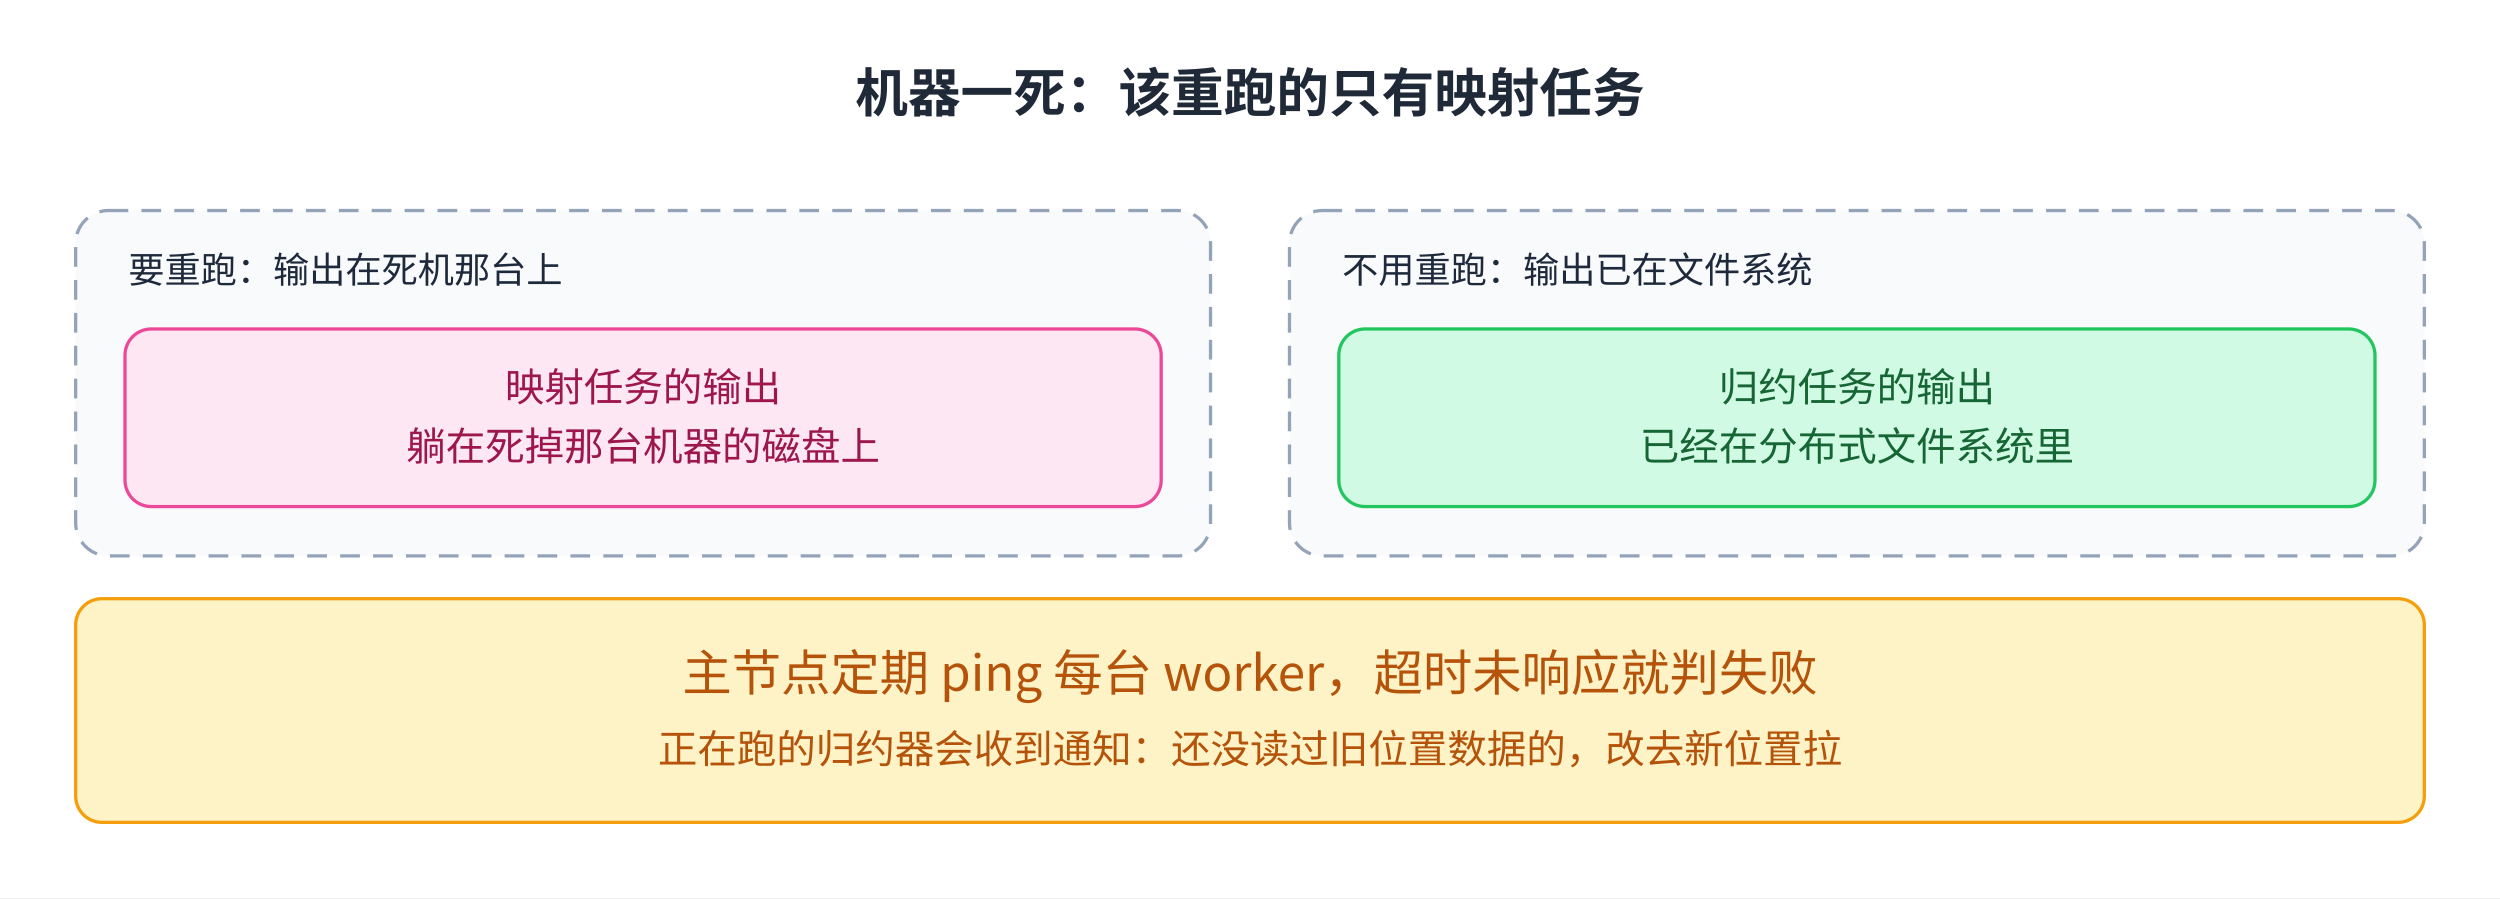
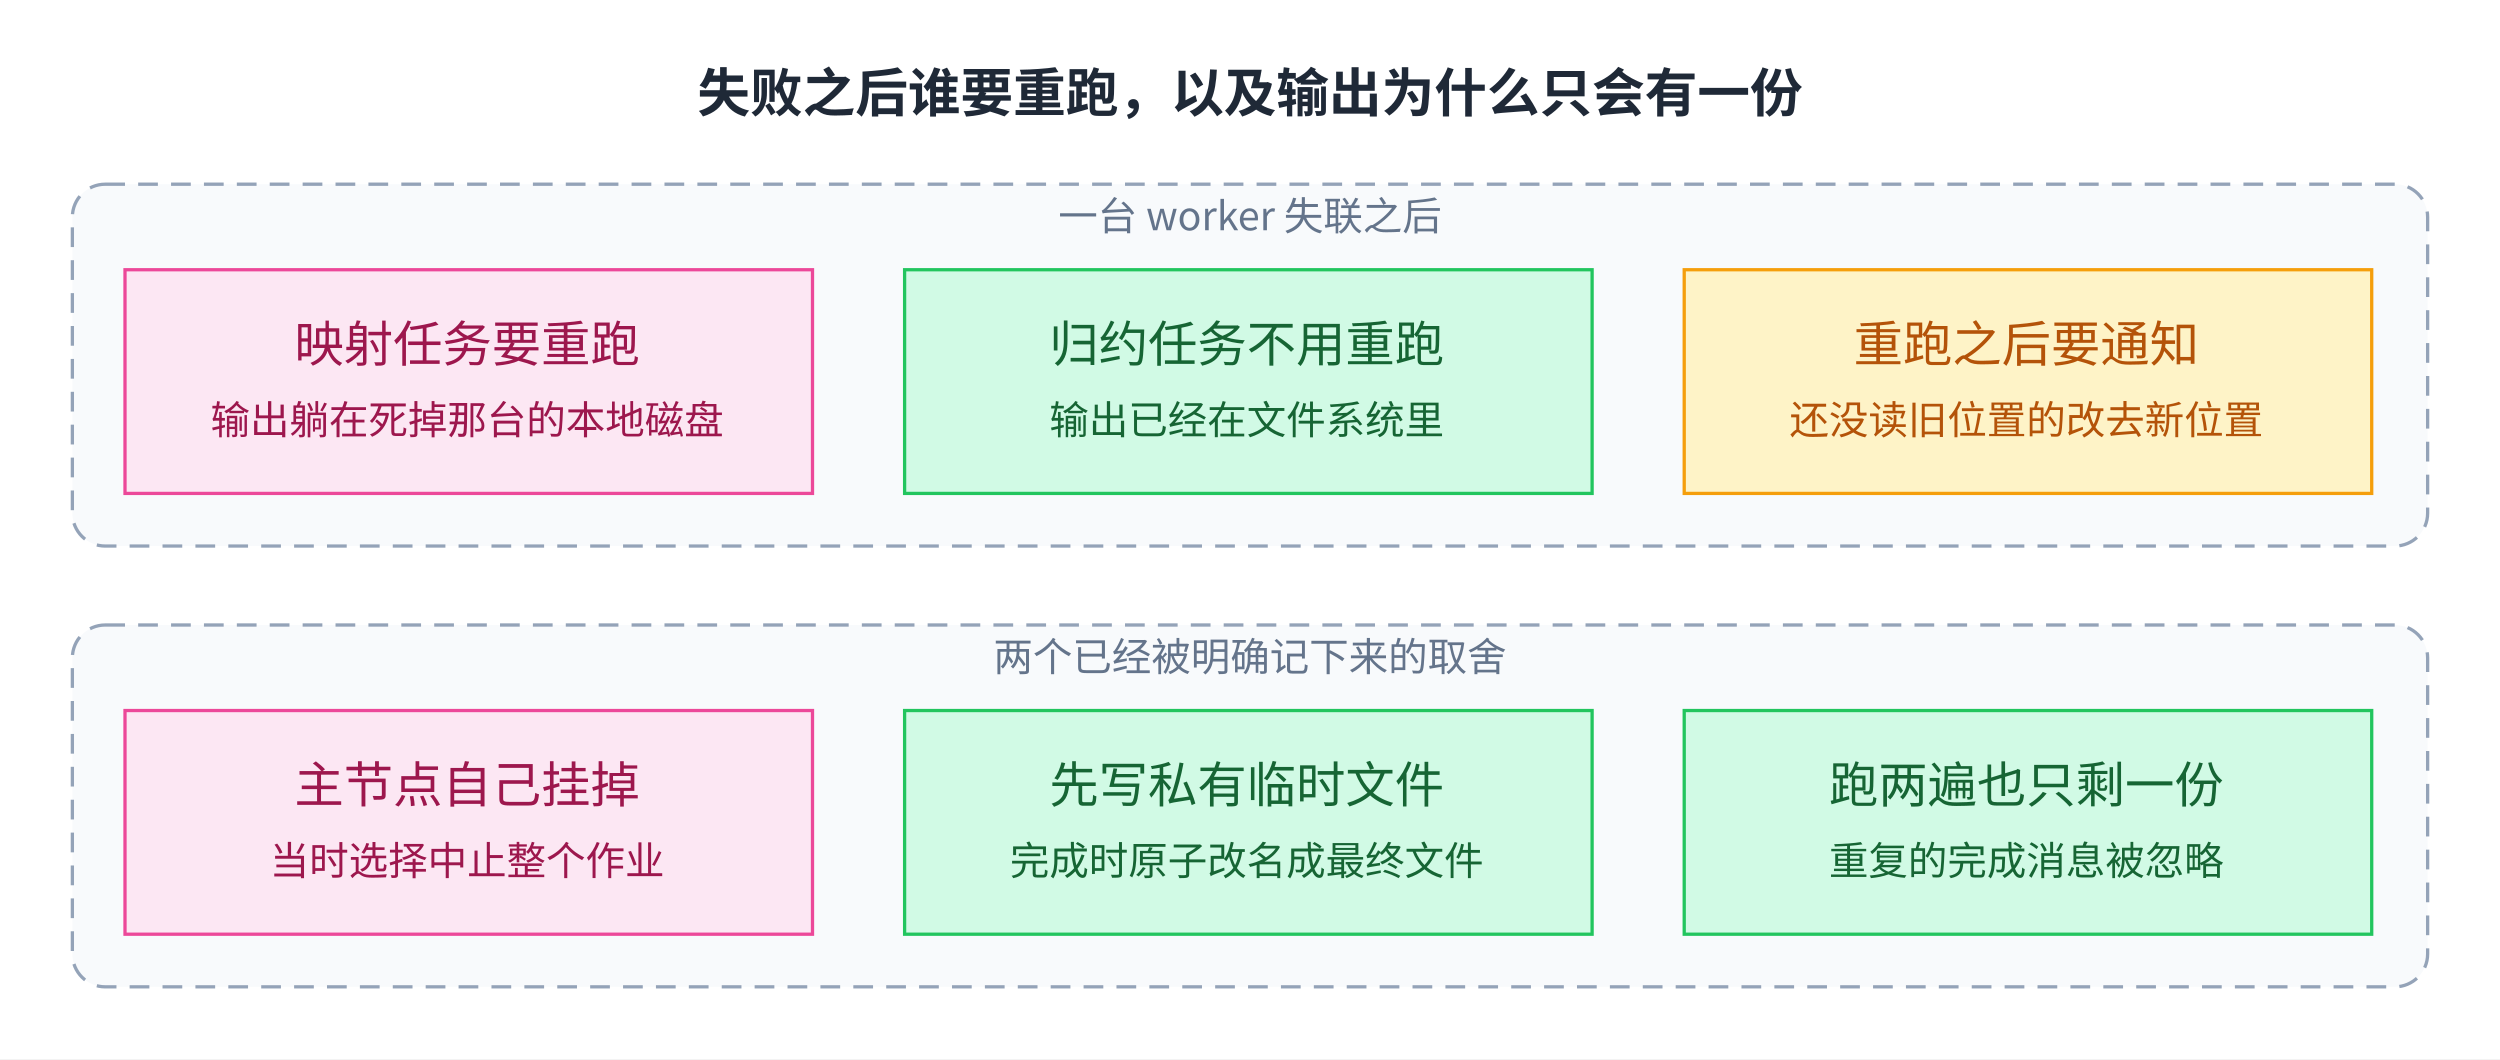
- <svg xmlns="http://www.w3.org/2000/svg" viewBox="0 0 760 273" width="760" height="273" role="img" aria-labelledby="fig-mapreduce-6-title fig-mapreduce-6-desc">
+ <svg xmlns="http://www.w3.org/2000/svg" viewBox="0 0 760 322" width="760" height="322" role="img" aria-labelledby="fig-mr-6-title fig-mr-6-desc">
  <defs>
    <style>
      text { font-family: 'PingFang SC', 'Microsoft YaHei', 'Noto Sans CJK SC', system-ui, sans-serif; }
    </style>
    <marker id="arrow" markerWidth="8" markerHeight="8" refX="2" refY="4" orient="auto" markerUnits="userSpaceOnUse">
      <path d="M0,0 L8,4 L0,8 L2,4 z" fill="#64748b" />
    </marker>
  </defs>
-   <rect x="0" y="0" width="760" height="273" fill="#ffffff" />
-   <text x="380.0" y="34" font-size="16" font-weight="600" fill="#1f2937" text-anchor="middle">机器一死：该重跑的只有映射任务</text>
-   <rect x="23" y="64" width="345" height="105" rx="10" fill="#f8fafc" stroke="#94a3b8" stroke-dasharray="6,4" />
-   <text x="39" y="86" font-size="11" fill="#1e293b" text-anchor="start">要重跑：输出在死机那台上</text>
-   <rect x="38" y="100" width="315" height="54" rx="8" fill="#fce7f3" stroke="#ec4899" />
-   <text x="195.5" y="122" font-size="12" fill="#9d174d" text-anchor="middle">映射任务的输出</text>
-   <text x="195.5" y="140" font-size="12" fill="#9d174d" text-anchor="middle">躺在死掉那台机器的磁盘上</text>
-   <rect x="392" y="64" width="345" height="105" rx="10" fill="#f8fafc" stroke="#94a3b8" stroke-dasharray="6,4" />
-   <text x="408" y="86" font-size="11" fill="#1e293b" text-anchor="start">不用重跑：输出已在文件系统</text>
-   <rect x="407" y="100" width="315" height="54" rx="8" fill="#d1fae5" stroke="#22c55e" />
-   <text x="564.5" y="122" font-size="12" fill="#166534" text-anchor="middle">归约任务的输出</text>
-   <text x="564.5" y="140" font-size="12" fill="#166534" text-anchor="middle">已经在分布式文件系统里</text>
-   <rect x="23" y="182" width="714" height="68" rx="8" fill="#fef3c7" stroke="#f59e0b" />
-   <text x="380.0" y="210" font-size="15" fill="#b45309" text-anchor="middle">主节点定期 ping 每台 worker，超时未响应就判失败</text>
-   <text x="380.0" y="232" font-size="12" fill="#b45309" text-anchor="middle">正在跑的归约器会收到通知：还没读过旧位置数据的，改去新位置拉</text>
+   <rect x="0" y="0" width="760" height="322" fill="#ffffff" />
+   <text x="380" y="34" font-size="16" font-weight="600" fill="#1f2937" text-anchor="middle">失败之后谁要重跑，以及输出为什么只会有一份</text>
+   <rect x="22" y="56" width="716" height="110" rx="10" fill="#f8fafc" stroke="#94a3b8" stroke-dasharray="6,4" />
+   <text x="380" y="70" font-size="12" fill="#64748b" text-anchor="middle">一台 worker 失联之后</text>
+   <rect x="22" y="190" width="716" height="110" rx="10" fill="#f8fafc" stroke="#94a3b8" stroke-dasharray="6,4" />
+   <text x="380" y="204" font-size="12" fill="#64748b" text-anchor="middle">两个已经被明确记下来的取舍</text>
+   <rect x="38" y="82" width="209" height="68" fill="#fce7f3" stroke="#ec4899" />
+   <text x="142" y="110" font-size="15" fill="#9d174d" text-anchor="middle">映射任务要重跑</text>
+   <text x="142" y="132" font-size="12" fill="#9d174d" text-anchor="middle">输出躺在死掉那台的本地磁盘</text>
+   <rect x="275" y="82" width="209" height="68" fill="#d1fae5" stroke="#22c55e" />
+   <text x="379" y="110" font-size="15" fill="#166534" text-anchor="middle">归约任务不用重跑</text>
+   <text x="379" y="132" font-size="12" fill="#166534" text-anchor="middle">输出已经在文件系统里</text>
+   <rect x="512" y="82" width="209" height="68" fill="#fef3c7" stroke="#f59e0b" />
+   <text x="616" y="110" font-size="15" fill="#b45309" text-anchor="middle">重跑之后要通知</text>
+   <text x="616" y="132" font-size="12" fill="#b45309" text-anchor="middle">还没读旧位置的改去新位置</text>
+   <rect x="38" y="216" width="209" height="68" fill="#fce7f3" stroke="#ec4899" />
+   <text x="142" y="244" font-size="15" fill="#9d174d" text-anchor="middle">主节点自己挂掉</text>
+   <text x="142" y="266" font-size="12" fill="#9d174d" text-anchor="middle">当时选择中止整个作业</text>
+   <rect x="275" y="216" width="209" height="68" fill="#d1fae5" stroke="#22c55e" />
+   <text x="379" y="244" font-size="15" fill="#166534" text-anchor="middle">先写私有临时文件</text>
+   <text x="379" y="266" font-size="12" fill="#166534" text-anchor="middle">完成时原子改名成最终文件</text>
+   <rect x="512" y="216" width="209" height="68" fill="#d1fae5" stroke="#22c55e" />
+   <text x="616" y="244" font-size="15" fill="#166534" text-anchor="middle">跑两遍也只剩一份</text>
+   <text x="616" y="266" font-size="12" fill="#166534" text-anchor="middle">重复的完成消息被忽略</text>
</svg>
